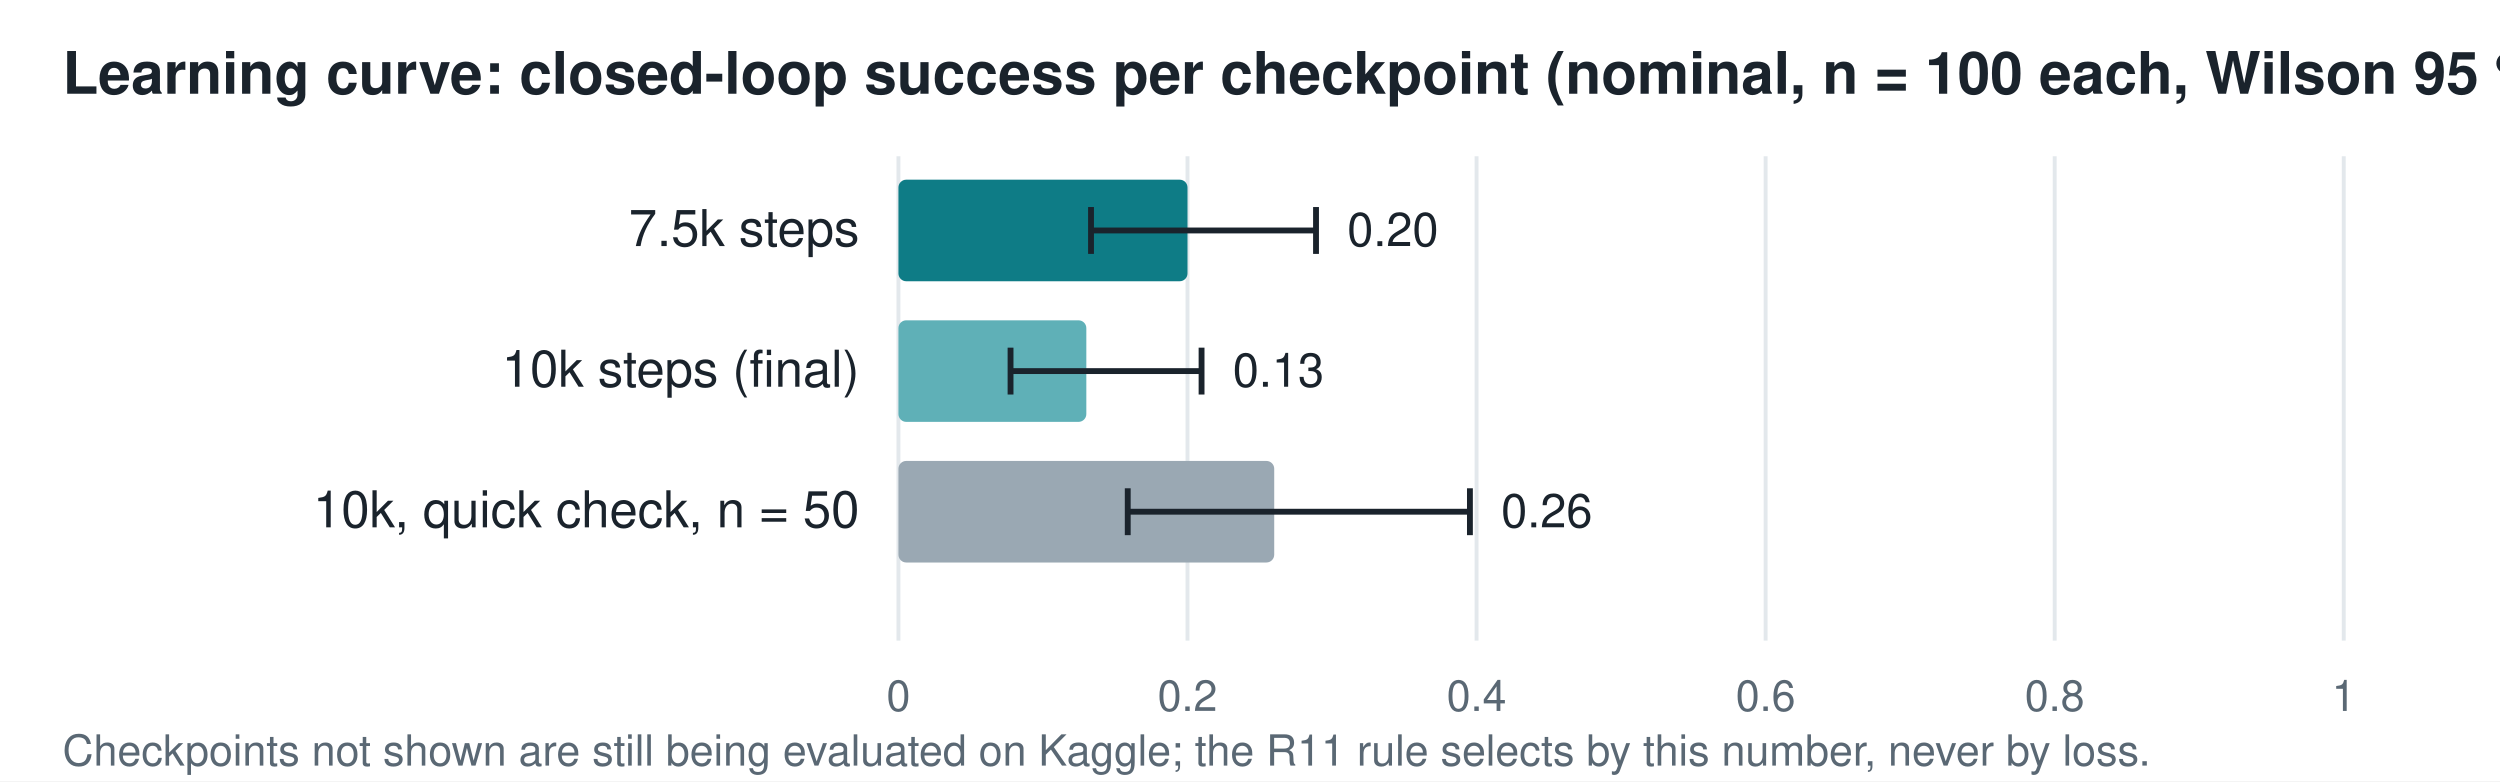
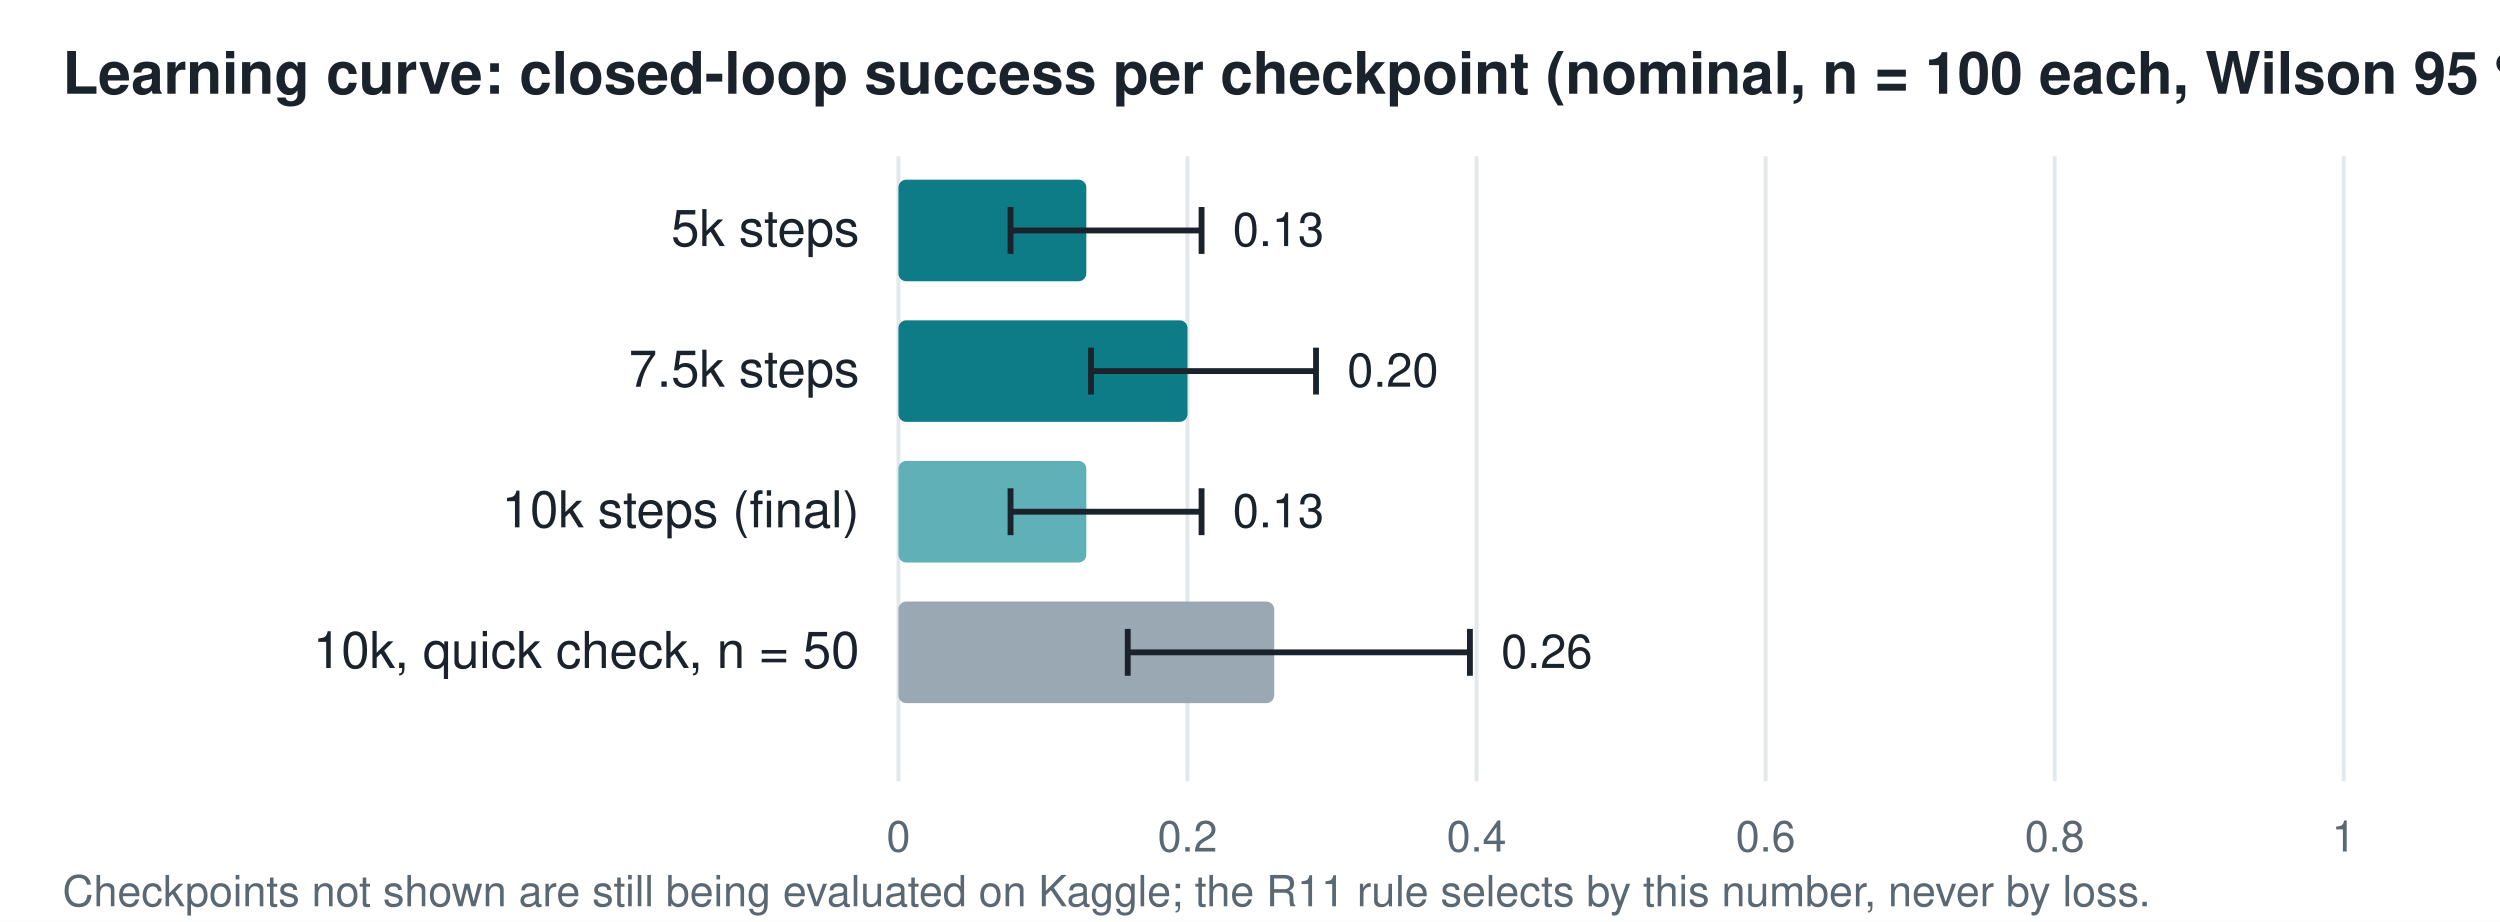
- <svg xmlns="http://www.w3.org/2000/svg" viewBox="0 0 640 200" width="640" height="200" font-family="IBM Plex Sans, Helvetica, Arial, sans-serif" font-size="13">
-   <rect width="640" height="200" fill="#FFFFFF" />
+ <svg xmlns="http://www.w3.org/2000/svg" viewBox="0 0 640 236" width="640" height="236" font-family="IBM Plex Sans, Helvetica, Arial, sans-serif" font-size="13">
+   <rect width="640" height="236" fill="#FFFFFF" />
  <text x="16" y="24" font-size="15" font-weight="600" fill="#1A232C">Learning curve: closed-loop success per checkpoint (nominal, n = 100 each, Wilson 95 %)</text>
-   <line x1="230.0" y1="40" x2="230.0" y2="164" stroke="#E3E8EC" stroke-width="1" />
-   <text x="230.0" y="182" text-anchor="middle" fill="#5A6874" font-size="11">0</text>
-   <line x1="304.0" y1="40" x2="304.0" y2="164" stroke="#E3E8EC" stroke-width="1" />
-   <text x="304.0" y="182" text-anchor="middle" fill="#5A6874" font-size="11">0.2</text>
-   <line x1="378.0" y1="40" x2="378.0" y2="164" stroke="#E3E8EC" stroke-width="1" />
-   <text x="378.0" y="182" text-anchor="middle" fill="#5A6874" font-size="11">0.4</text>
-   <line x1="452.0" y1="40" x2="452.0" y2="164" stroke="#E3E8EC" stroke-width="1" />
-   <text x="452.0" y="182" text-anchor="middle" fill="#5A6874" font-size="11">0.6</text>
-   <line x1="526.0" y1="40" x2="526.0" y2="164" stroke="#E3E8EC" stroke-width="1" />
-   <text x="526.0" y="182" text-anchor="middle" fill="#5A6874" font-size="11">0.8</text>
-   <line x1="600.0" y1="40" x2="600.0" y2="164" stroke="#E3E8EC" stroke-width="1" />
-   <text x="600.0" y="182" text-anchor="middle" fill="#5A6874" font-size="11">1</text>
-   <text x="220" y="63.0" text-anchor="end" fill="#1A232C">7.5k steps</text>
-   <rect x="230" y="46" width="74.0" height="26" fill="#0E7C86" rx="2" />
-   <line x1="279.3" y1="59.0" x2="336.9" y2="59.0" stroke="#1A232C" stroke-width="1.5" />
-   <line x1="279.3" y1="53.0" x2="279.3" y2="65.0" stroke="#1A232C" stroke-width="1.5" />
-   <line x1="336.9" y1="53.0" x2="336.9" y2="65.0" stroke="#1A232C" stroke-width="1.5" />
-   <text x="344.9" y="63.0" fill="#1A232C" font-size="12">0.20</text>
-   <text x="220" y="99.0" text-anchor="end" fill="#1A232C">10k steps (final)</text>
-   <rect x="230" y="82" width="48.1" height="26" fill="#5FB0B7" rx="2" />
-   <line x1="258.7" y1="95.0" x2="307.6" y2="95.0" stroke="#1A232C" stroke-width="1.5" />
-   <line x1="258.7" y1="89.0" x2="258.7" y2="101.0" stroke="#1A232C" stroke-width="1.5" />
-   <line x1="307.6" y1="89.0" x2="307.6" y2="101.0" stroke="#1A232C" stroke-width="1.5" />
-   <text x="315.6" y="99.0" fill="#1A232C" font-size="12">0.13</text>
-   <text x="220" y="135.0" text-anchor="end" fill="#1A232C">10k, quick check, n = 50</text>
-   <rect x="230" y="118" width="96.2" height="26" fill="#9AA8B3" rx="2" />
-   <line x1="288.7" y1="131.0" x2="376.3" y2="131.0" stroke="#1A232C" stroke-width="1.5" />
-   <line x1="288.7" y1="125.0" x2="288.7" y2="137.0" stroke="#1A232C" stroke-width="1.5" />
-   <line x1="376.3" y1="125.0" x2="376.3" y2="137.0" stroke="#1A232C" stroke-width="1.5" />
-   <text x="384.3" y="135.0" fill="#1A232C" font-size="12">0.26</text>
-   <text x="16" y="196" fill="#5A6874" font-size="11">Checkpoints not shown are still being evaluated on Kaggle; the R11 rule selects by this number, never by loss.</text>
+   <line x1="230.0" y1="40" x2="230.0" y2="200" stroke="#E3E8EC" stroke-width="1" />
+   <text x="230.0" y="218" text-anchor="middle" fill="#5A6874" font-size="11">0</text>
+   <line x1="304.0" y1="40" x2="304.0" y2="200" stroke="#E3E8EC" stroke-width="1" />
+   <text x="304.0" y="218" text-anchor="middle" fill="#5A6874" font-size="11">0.2</text>
+   <line x1="378.0" y1="40" x2="378.0" y2="200" stroke="#E3E8EC" stroke-width="1" />
+   <text x="378.0" y="218" text-anchor="middle" fill="#5A6874" font-size="11">0.4</text>
+   <line x1="452.0" y1="40" x2="452.0" y2="200" stroke="#E3E8EC" stroke-width="1" />
+   <text x="452.0" y="218" text-anchor="middle" fill="#5A6874" font-size="11">0.6</text>
+   <line x1="526.0" y1="40" x2="526.0" y2="200" stroke="#E3E8EC" stroke-width="1" />
+   <text x="526.0" y="218" text-anchor="middle" fill="#5A6874" font-size="11">0.8</text>
+   <line x1="600.0" y1="40" x2="600.0" y2="200" stroke="#E3E8EC" stroke-width="1" />
+   <text x="600.0" y="218" text-anchor="middle" fill="#5A6874" font-size="11">1</text>
+   <text x="220" y="63.0" text-anchor="end" fill="#1A232C">5k steps</text>
+   <rect x="230" y="46" width="48.1" height="26" fill="#0E7C86" rx="2" />
+   <line x1="258.7" y1="59.0" x2="307.6" y2="59.0" stroke="#1A232C" stroke-width="1.5" />
+   <line x1="258.7" y1="53.0" x2="258.7" y2="65.0" stroke="#1A232C" stroke-width="1.5" />
+   <line x1="307.6" y1="53.0" x2="307.6" y2="65.0" stroke="#1A232C" stroke-width="1.5" />
+   <text x="315.6" y="63.0" fill="#1A232C" font-size="12">0.13</text>
+   <text x="220" y="99.0" text-anchor="end" fill="#1A232C">7.5k steps</text>
+   <rect x="230" y="82" width="74.0" height="26" fill="#0E7C86" rx="2" />
+   <line x1="279.3" y1="95.0" x2="336.9" y2="95.0" stroke="#1A232C" stroke-width="1.5" />
+   <line x1="279.3" y1="89.0" x2="279.3" y2="101.0" stroke="#1A232C" stroke-width="1.5" />
+   <line x1="336.9" y1="89.0" x2="336.9" y2="101.0" stroke="#1A232C" stroke-width="1.5" />
+   <text x="344.9" y="99.0" fill="#1A232C" font-size="12">0.20</text>
+   <text x="220" y="135.0" text-anchor="end" fill="#1A232C">10k steps (final)</text>
+   <rect x="230" y="118" width="48.1" height="26" fill="#5FB0B7" rx="2" />
+   <line x1="258.7" y1="131.0" x2="307.6" y2="131.0" stroke="#1A232C" stroke-width="1.5" />
+   <line x1="258.7" y1="125.0" x2="258.7" y2="137.0" stroke="#1A232C" stroke-width="1.5" />
+   <line x1="307.6" y1="125.0" x2="307.6" y2="137.0" stroke="#1A232C" stroke-width="1.5" />
+   <text x="315.6" y="135.0" fill="#1A232C" font-size="12">0.13</text>
+   <text x="220" y="171.0" text-anchor="end" fill="#1A232C">10k, quick check, n = 50</text>
+   <rect x="230" y="154" width="96.2" height="26" fill="#9AA8B3" rx="2" />
+   <line x1="288.7" y1="167.0" x2="376.3" y2="167.0" stroke="#1A232C" stroke-width="1.5" />
+   <line x1="288.7" y1="161.0" x2="288.7" y2="173.0" stroke="#1A232C" stroke-width="1.5" />
+   <line x1="376.3" y1="161.0" x2="376.3" y2="173.0" stroke="#1A232C" stroke-width="1.5" />
+   <text x="384.3" y="171.0" fill="#1A232C" font-size="12">0.26</text>
+   <text x="16" y="232" fill="#5A6874" font-size="11">Checkpoints not shown are still being evaluated on Kaggle; the R11 rule selects by this number, never by loss.</text>
</svg>
